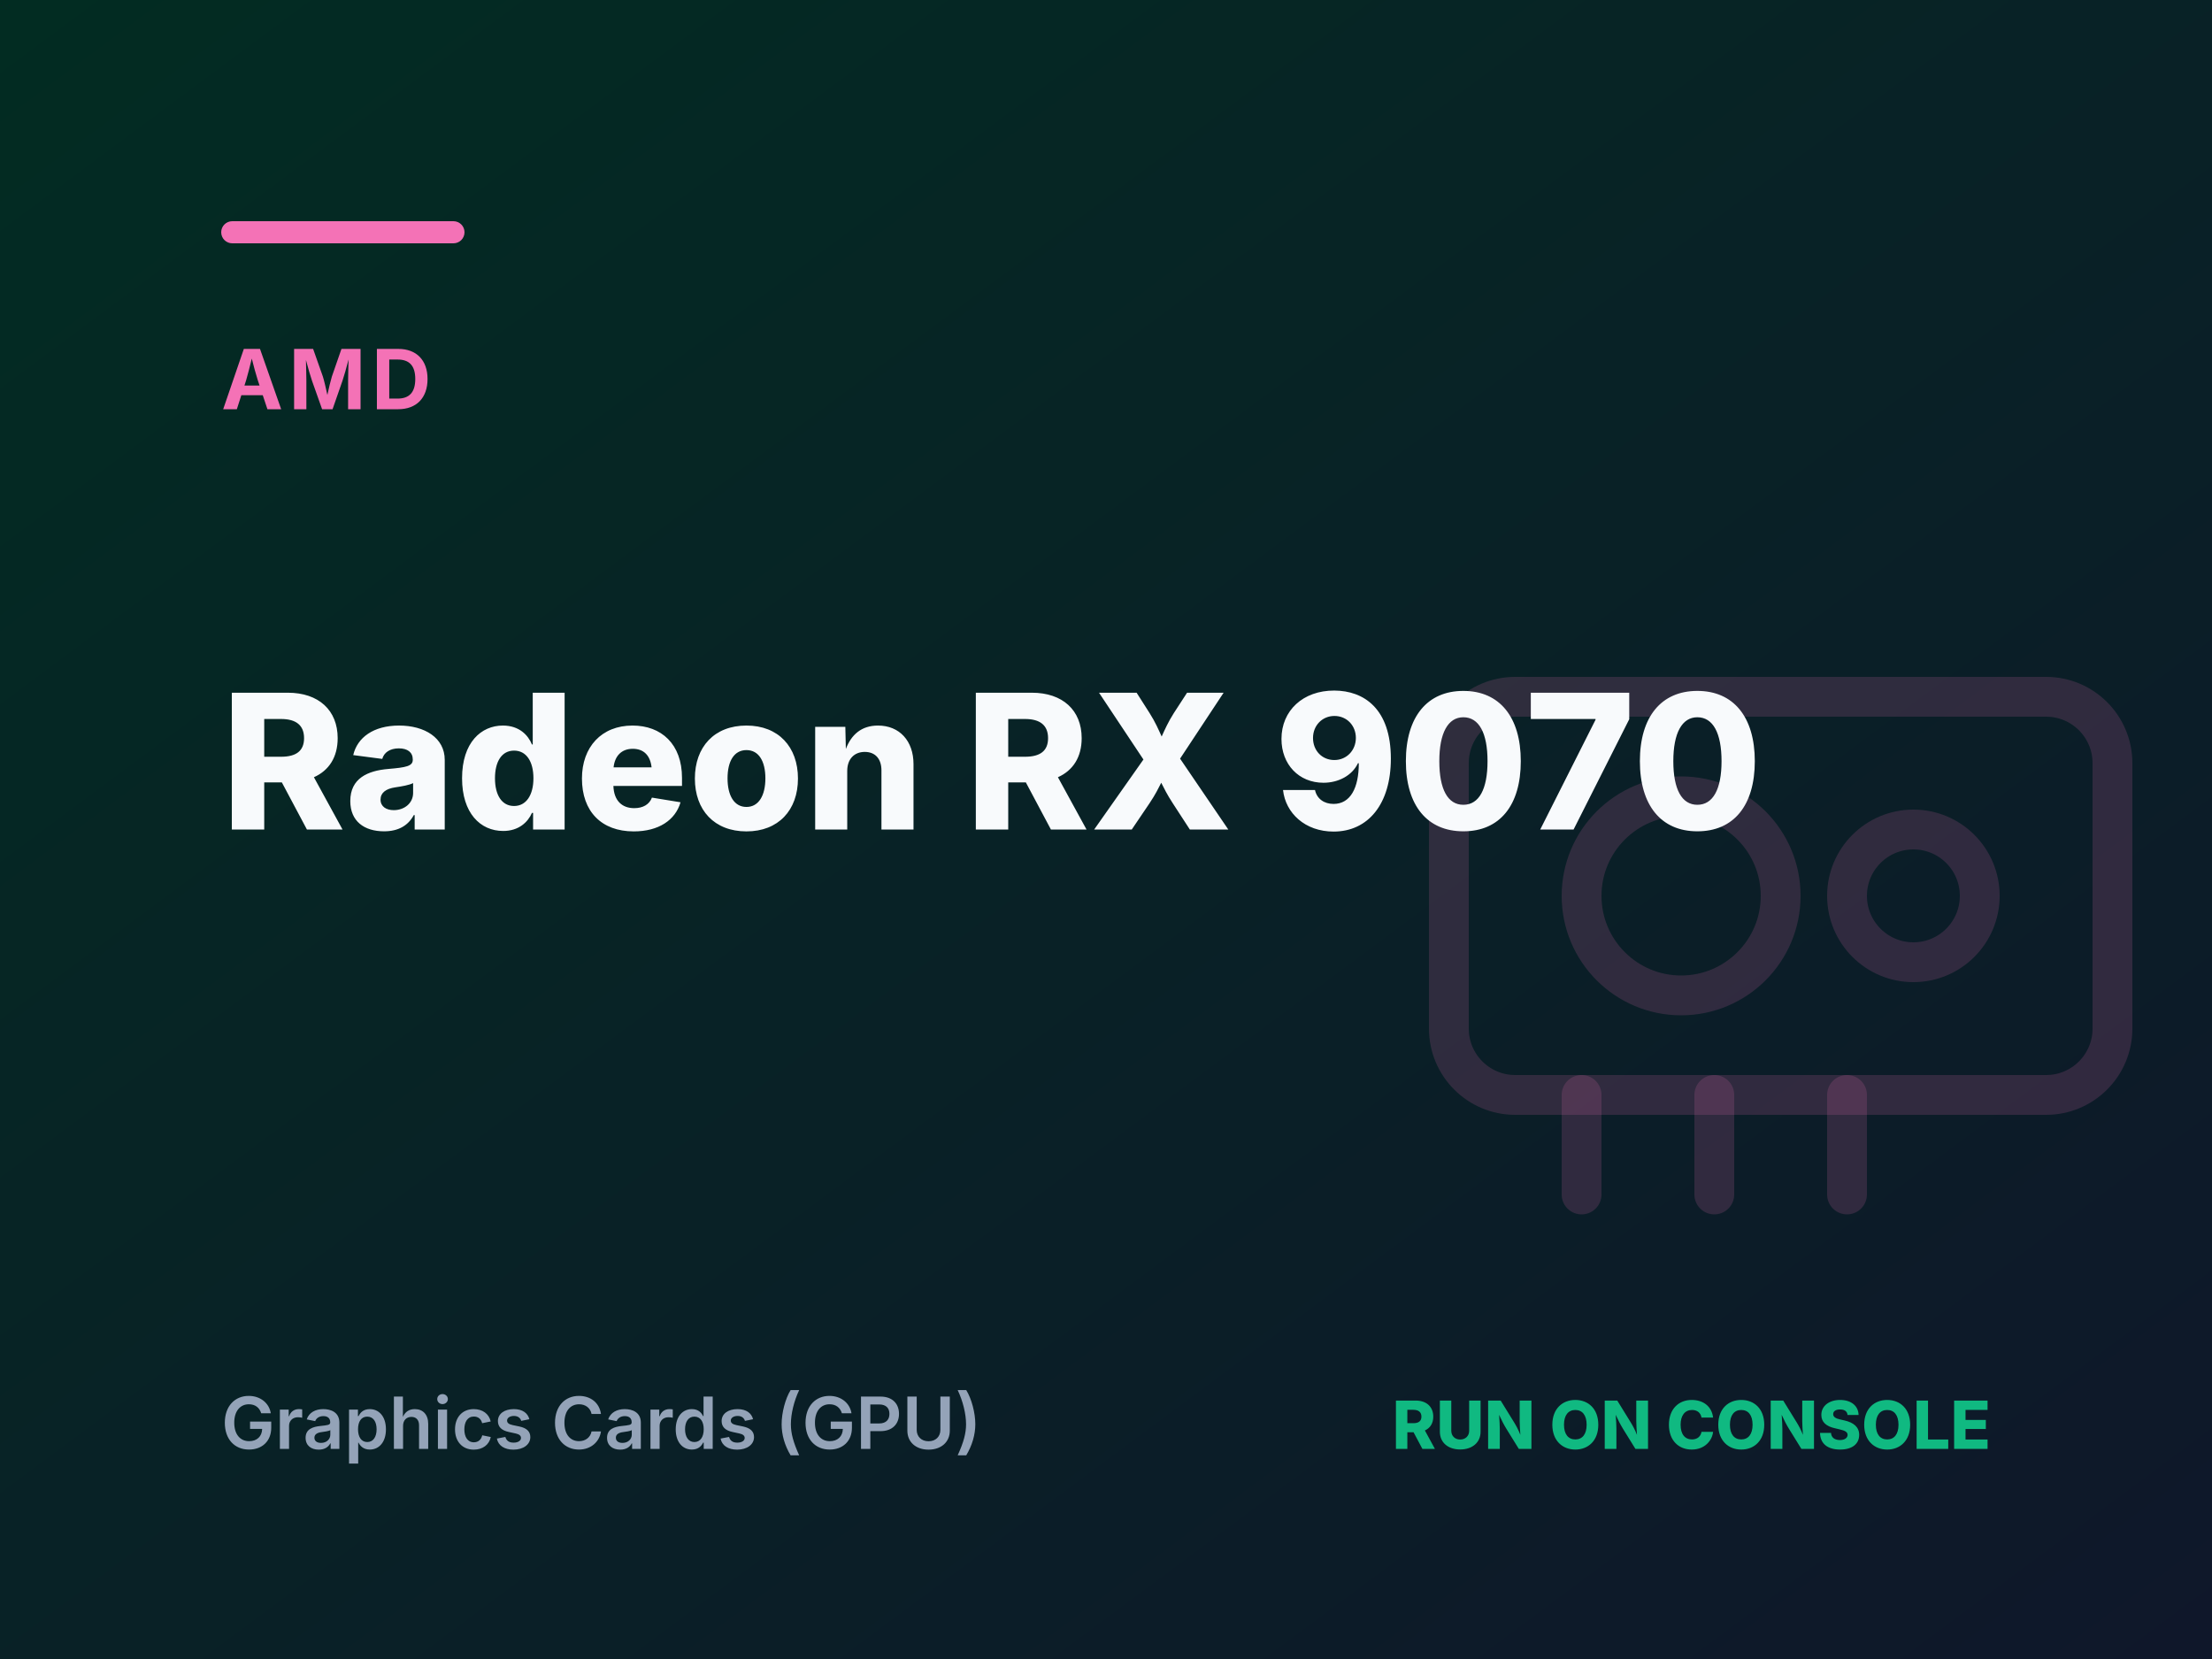
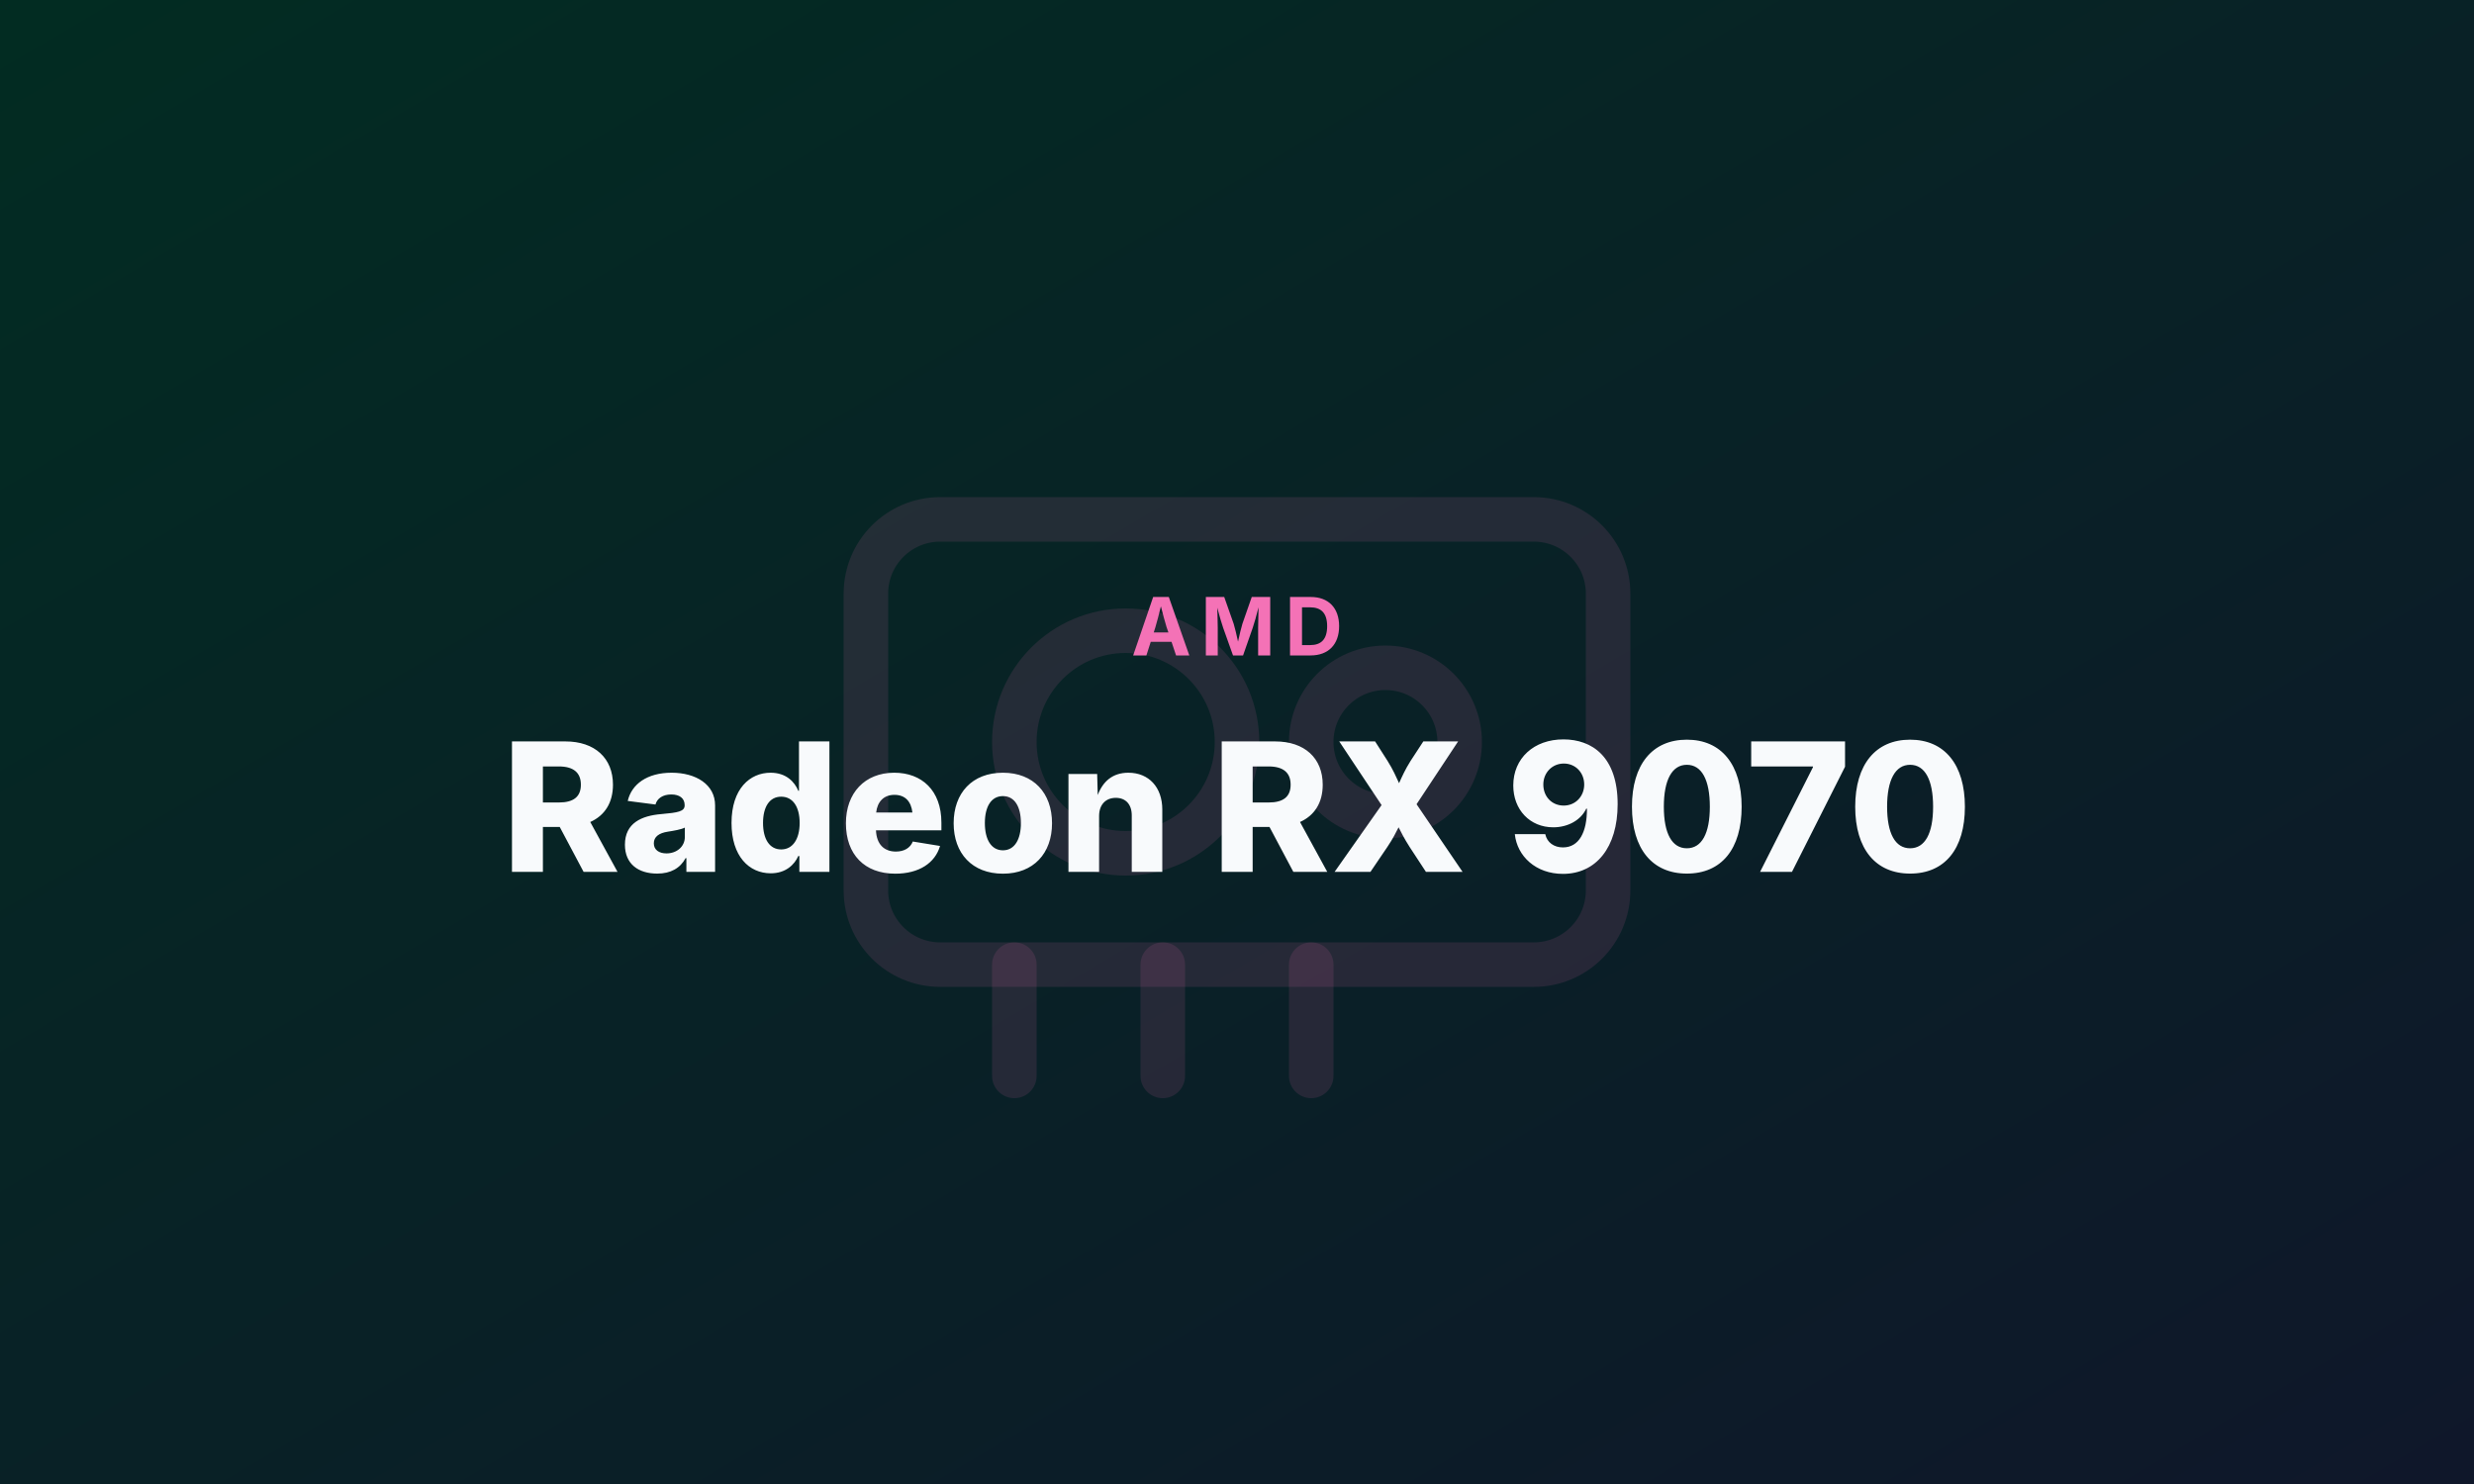
- <svg xmlns="http://www.w3.org/2000/svg" viewBox="0 0 400 300" width="400" height="300" role="img" aria-label="AMD Radeon RX 9070">
+ <svg xmlns="http://www.w3.org/2000/svg" viewBox="0 0 400 240" width="400" height="240" role="img" aria-label="AMD Radeon RX 9070">
  <defs>
    <linearGradient id="g" x1="0" y1="0" x2="1" y2="1">
      <stop offset="0" stop-color="#022c22" />
      <stop offset="1" stop-color="#0f172a" />
    </linearGradient>
  </defs>
-   <rect width="400" height="300" fill="url(#g)" />
-   <g transform="translate(250 90) scale(6)" fill="none" stroke="#f472b6" stroke-opacity=".16" stroke-width="1.2" stroke-linecap="round" stroke-linejoin="round">
+   <rect width="400" height="240" fill="url(#g)" />
+   <g transform="translate(128 48) scale(6)" fill="none" stroke="#f472b6" stroke-opacity=".12" stroke-width="1.2" stroke-linecap="round" stroke-linejoin="round">
    <rect x="2" y="6" width="20" height="12" rx="2" />
    <circle cx="9" cy="12" r="3" />
    <circle cx="16" cy="12" r="2" />
    <path d="M6 18v3M10 18v3M14 18v3" />
  </g>
-   <rect x="40" y="40" width="44" height="4" rx="2" fill="#f472b6" />
-   <text x="40" y="74" font-family="Inter,Segoe UI,Arial,sans-serif" font-size="15" font-weight="700" fill="#f472b6" letter-spacing="1">AMD</text>
-   <text font-family="Outfit,Inter,Segoe UI,Arial,sans-serif" font-size="34" font-weight="800" fill="#f8fafc">
-     <tspan x="40" y="150">Radeon RX 9070</tspan>
+   <text x="200" y="106" text-anchor="middle" font-family="Inter,Segoe UI,Arial,sans-serif" font-size="13" font-weight="700" fill="#f472b6" letter-spacing="1.5">AMD</text>
+   <text text-anchor="middle" font-family="Outfit,Inter,Segoe UI,Arial,sans-serif" font-size="29" font-weight="800" fill="#f8fafc">
+     <tspan x="200" y="141">Radeon RX 9070</tspan>
  </text>
-   <text x="40" y="262" font-family="Inter,Segoe UI,Arial,sans-serif" font-size="13" font-weight="600" fill="#94a3b8">Graphics Cards (GPU)</text>
-   <text x="360" y="262" text-anchor="end" font-family="Inter,Segoe UI,Arial,sans-serif" font-size="12" font-weight="800" fill="#10b981">RUN ON CONSOLE</text>
</svg>
